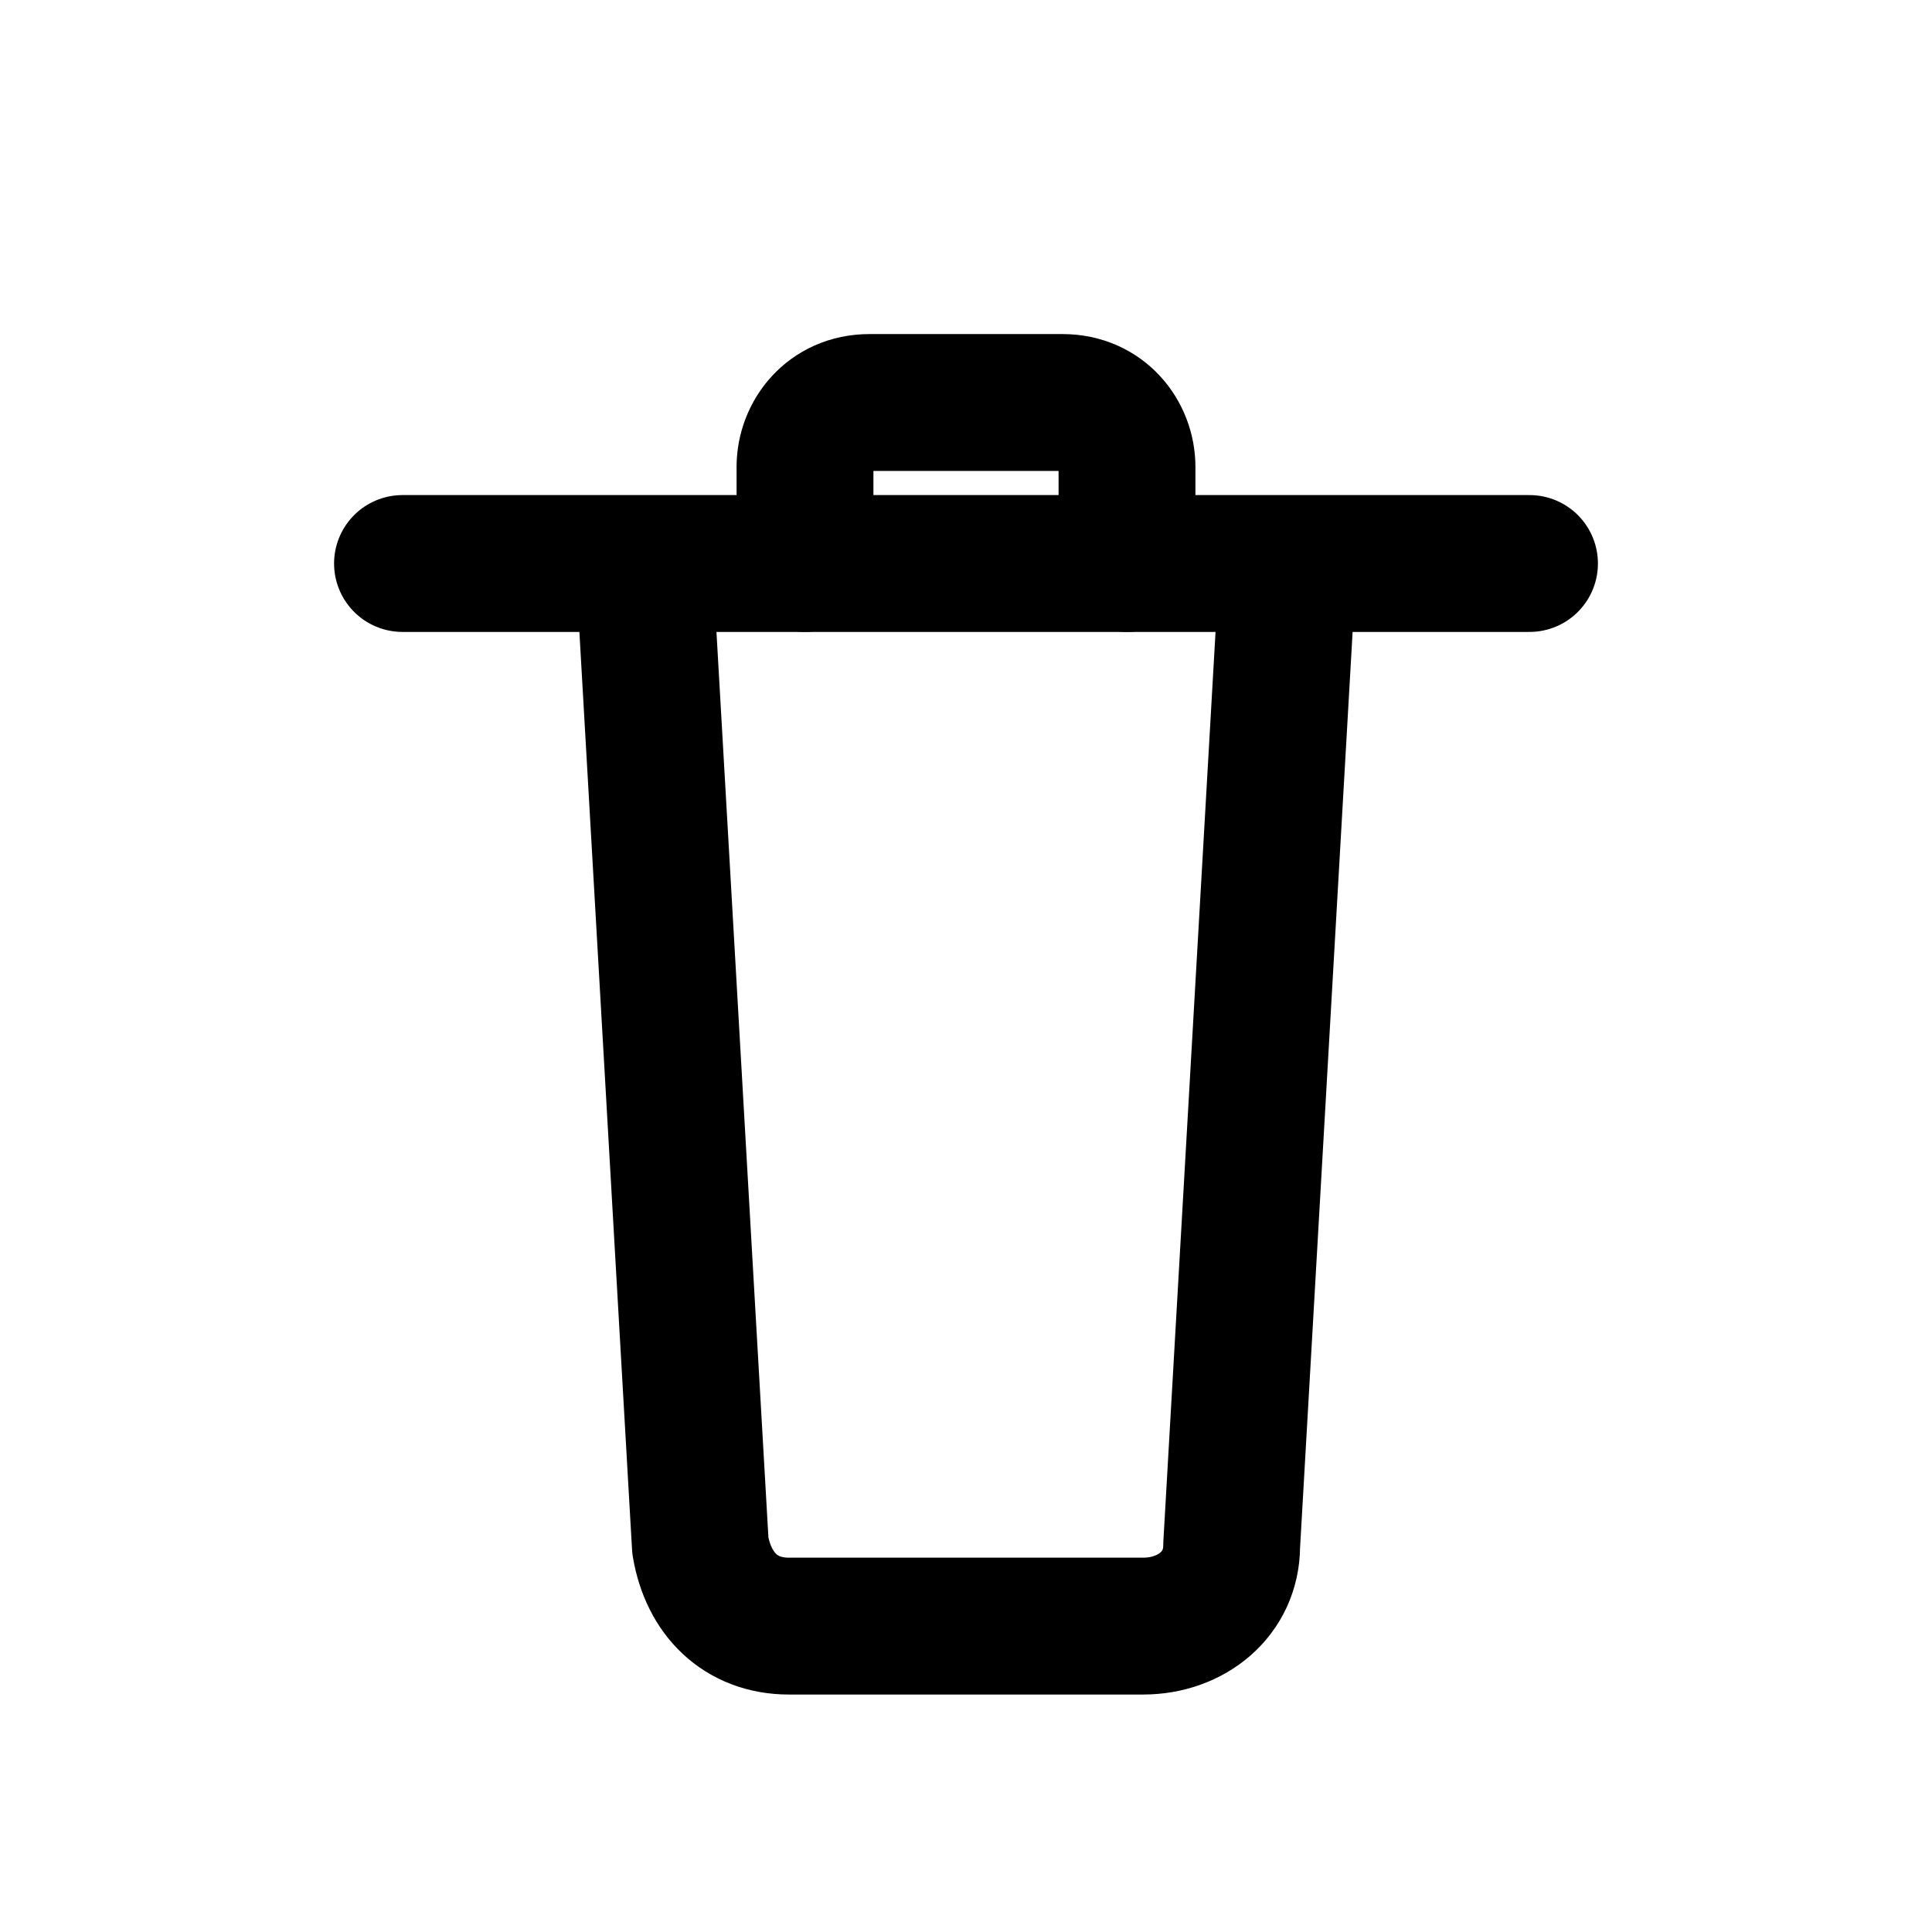
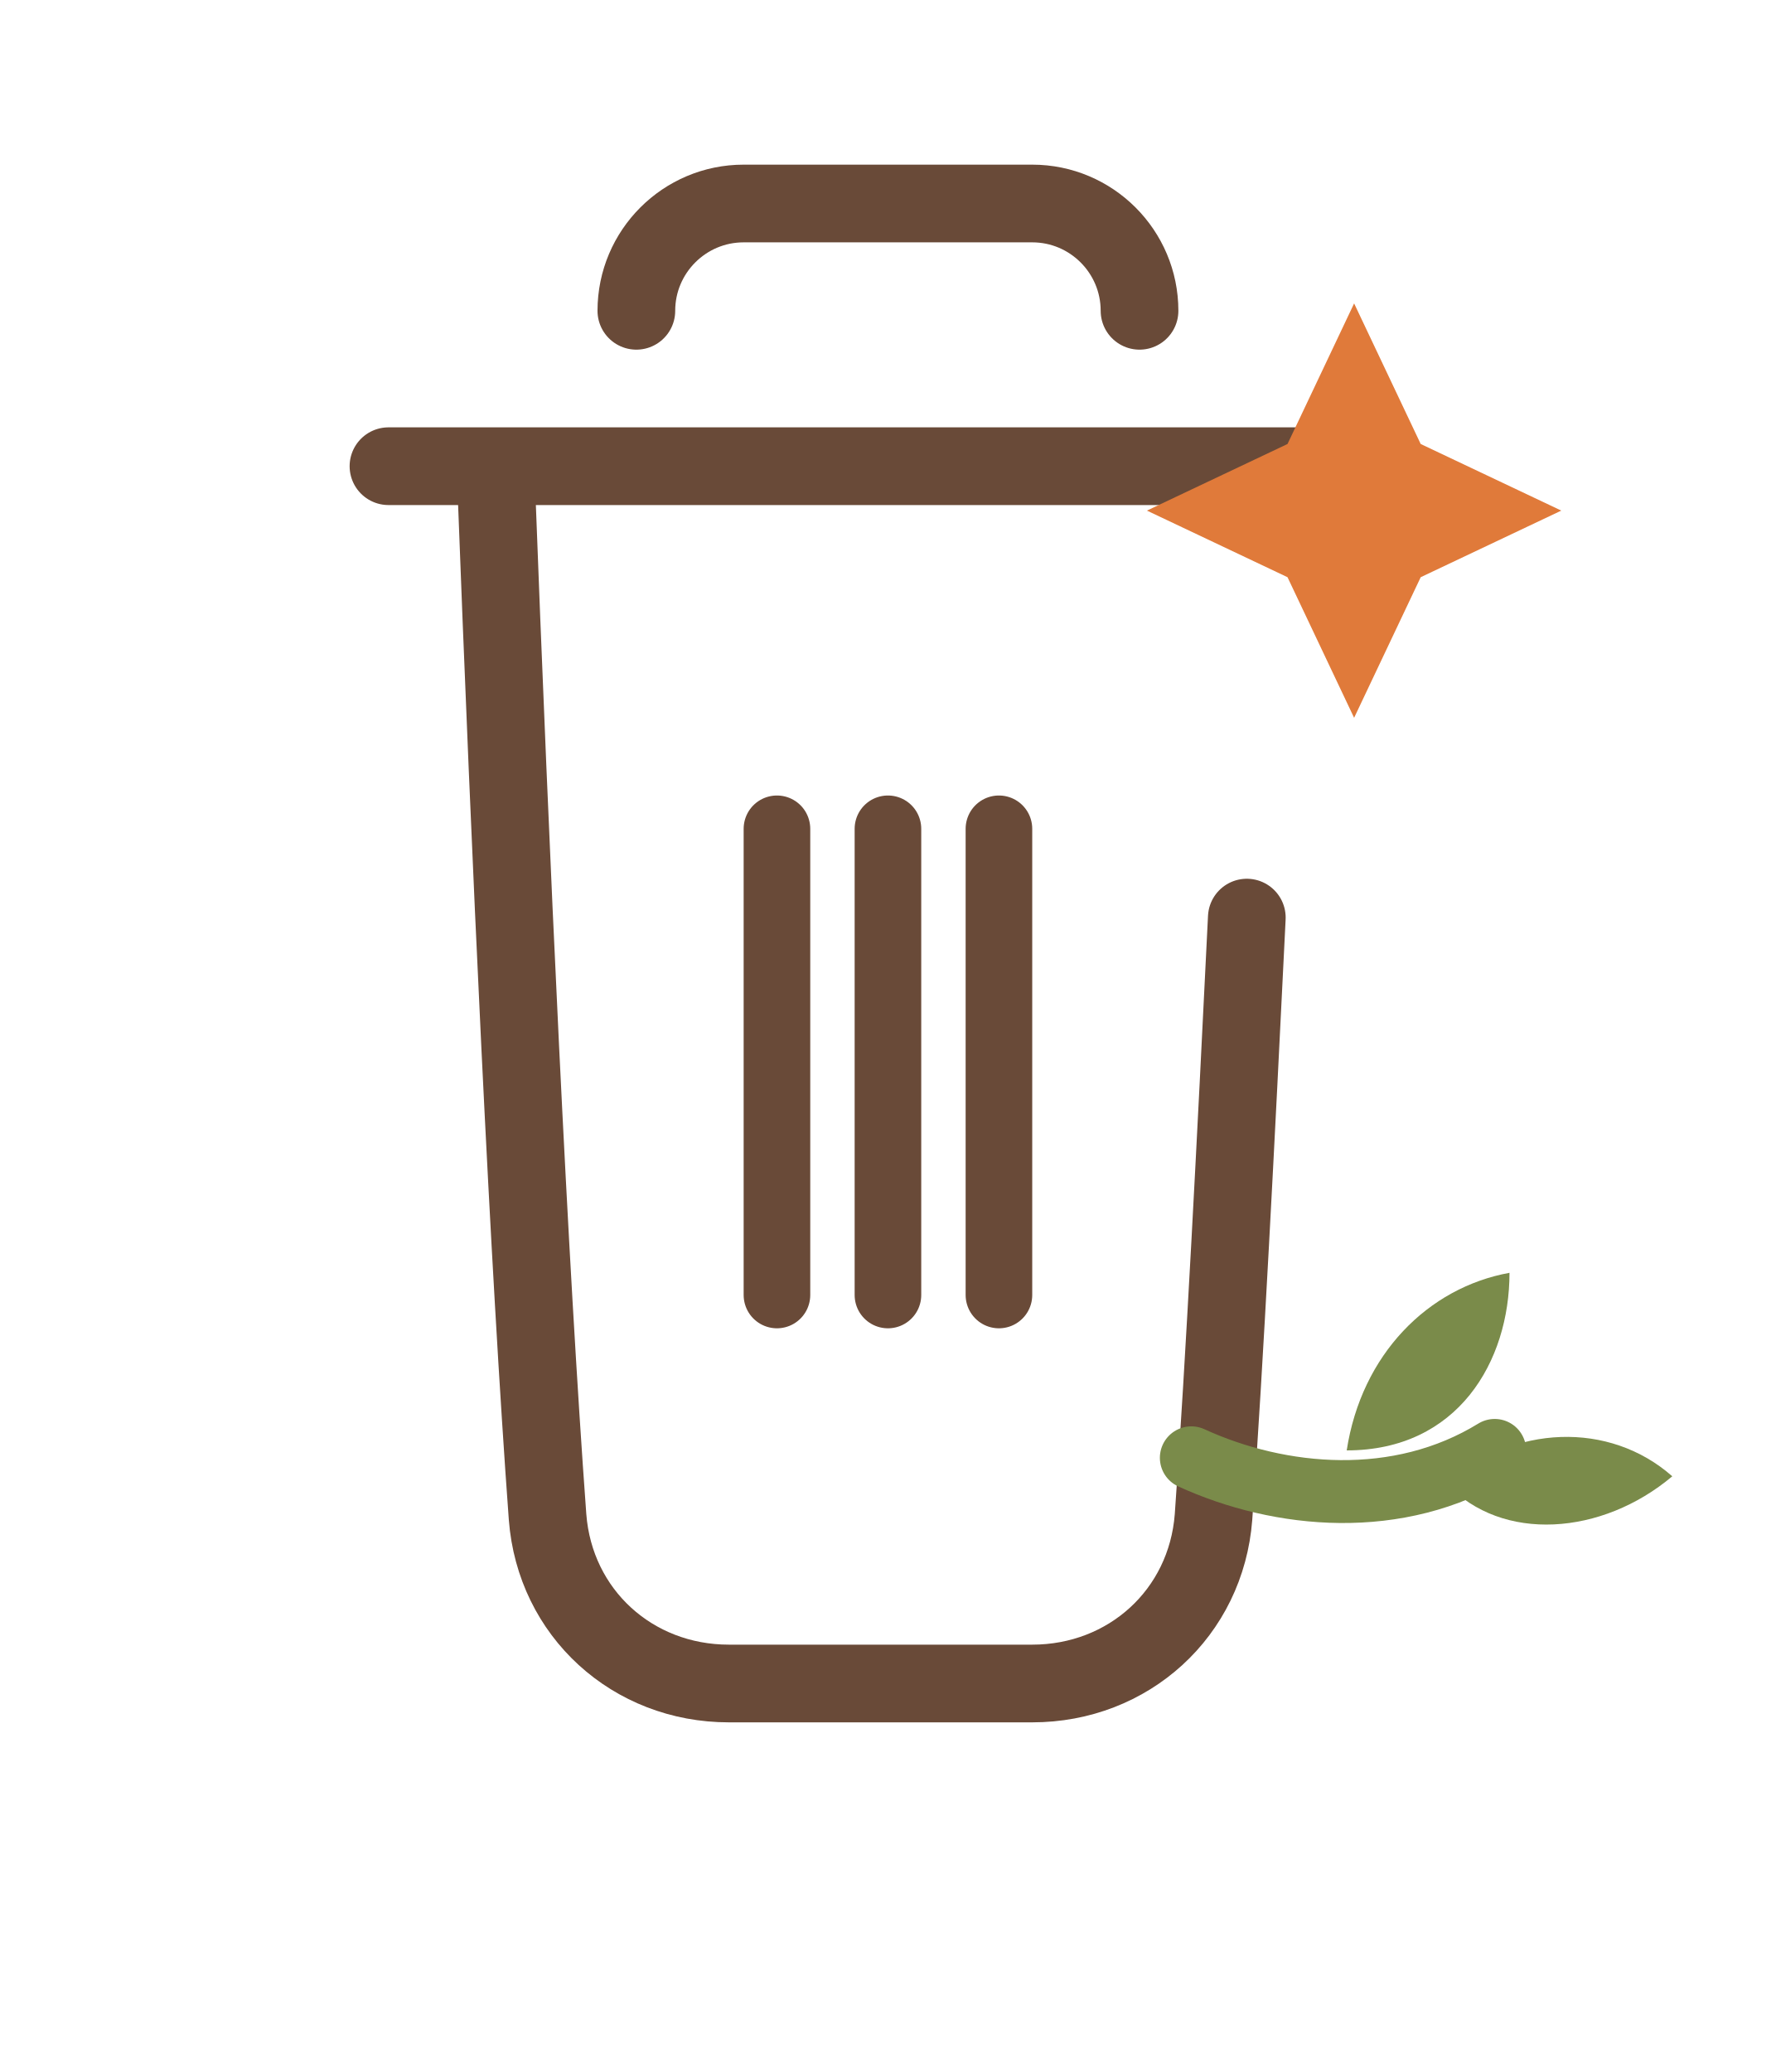
- <svg xmlns="http://www.w3.org/2000/svg" viewBox="0 0 24 24" fill="none">
-   <path d="M5 7h14" stroke="currentColor" stroke-width="1.7" stroke-linecap="round" />
-   <path d="M10 7V5.8c0-.4.3-.8.8-.8h2.4c.5 0 .8.4.8.8V7" stroke="currentColor" stroke-width="1.7" stroke-linecap="round" />
-   <path d="M8 7l.7 12.2c.1.6.5 1 1.1 1h4.4c.6 0 1.1-.4 1.1-1L16 7" stroke="currentColor" stroke-width="1.7" stroke-linejoin="round" />
+ <svg xmlns="http://www.w3.org/2000/svg" viewBox="0 0 48 56" fill="none">
+   <path d="M17.2 8.4c0-1.6 1.3-2.9 2.9-2.9h7.8c1.6 0 2.9 1.3 2.9 2.9" stroke="#694A38" stroke-width="2.1" stroke-linecap="round" />
+   <path d="M10.5 12.6h27" stroke="#694A38" stroke-width="2.1" stroke-linecap="round" />
+   <path d="M13.4 12.8c.4 10.6.9 21.4 1.4 28.2.2 2.6 2.3 4.5 4.9 4.5h8.2c2.6 0 4.7-1.9 4.9-4.5.3-4.2.6-10.1.9-16.2" stroke="#694A38" stroke-width="2.1" stroke-linecap="round" />
+   <path d="M21 22.4v12.6M24 22.4v12.6M27 22.4v12.6" stroke="#694A38" stroke-width="1.8" stroke-linecap="round" />
+   <path d="M36.6 8.2 38.4 12l3.8 1.8-3.8 1.8-1.8 3.8-1.8-3.8-3.8-1.8 3.8-1.8z" fill="#E07A3A" />
+   <path d="M32.2 39.4c2.4 1.1 5.6 1.4 8.2-.2" stroke="#7A8B4A" stroke-width="1.7" stroke-linecap="round" />
+   <path d="M36.4 39.2c.4-2.6 2.2-4.4 4.4-4.8 0 2.4-1.4 4.8-4.4 4.8Z" fill="#7A8B4A" />
+   <path d="M39.1 40.1c1.8-1.6 4.4-1.7 6.1-.2-1.9 1.6-4.6 1.8-6.1.2Z" fill="#7A8B4A" />
</svg>
